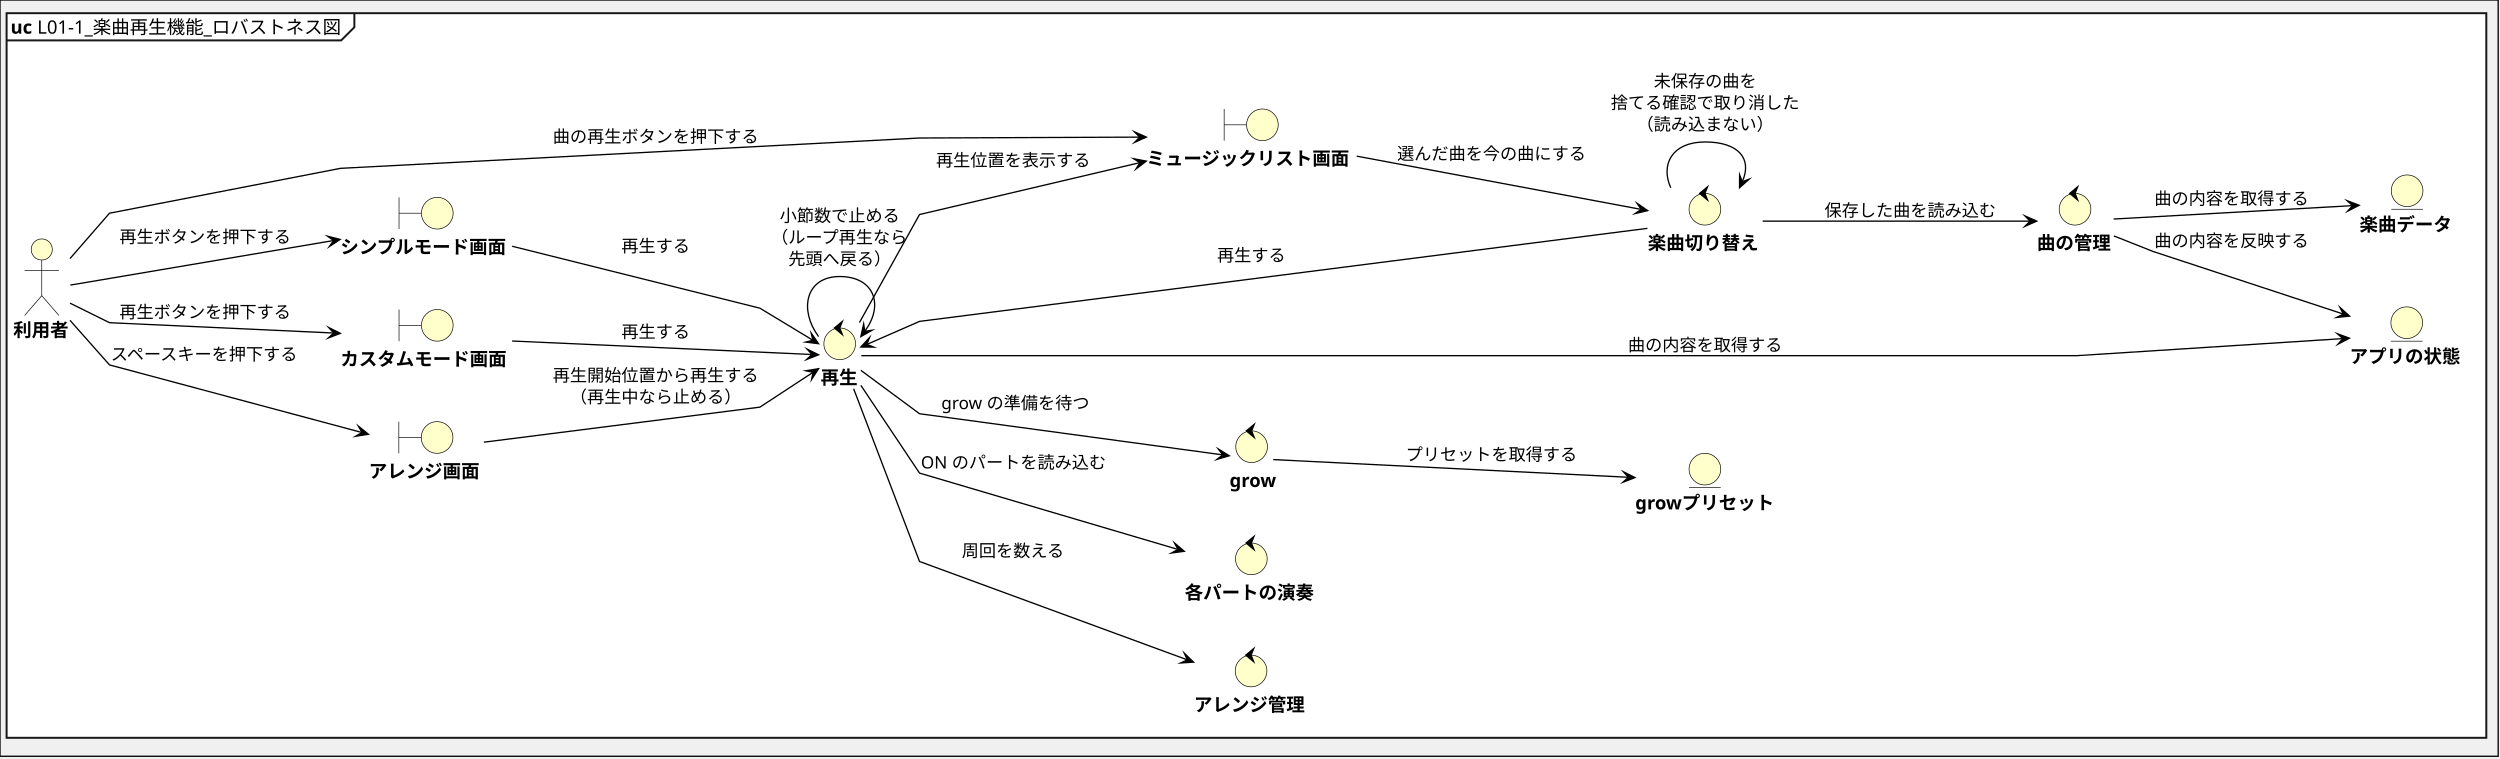
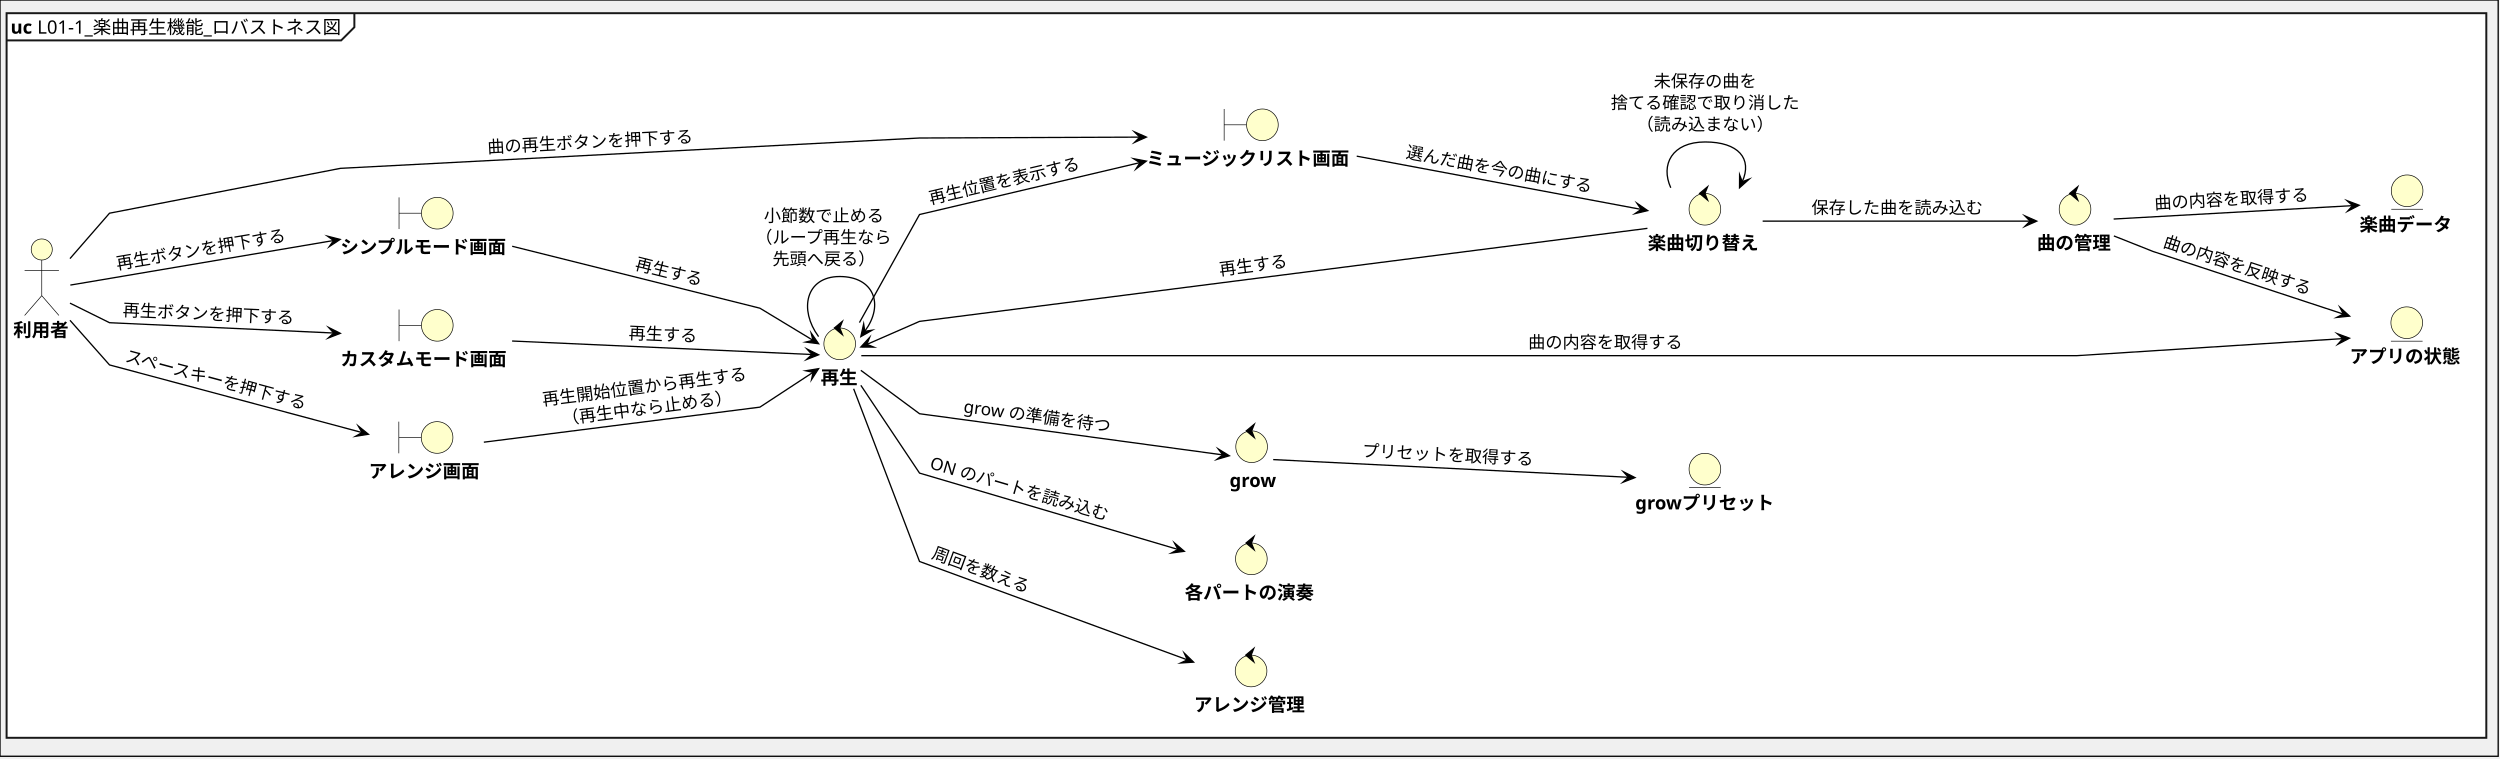
<svg xmlns="http://www.w3.org/2000/svg" version="1.1" data-diagram-type="DESCRIPTION" style="width:1895px;height:575px;background:#FFFFFF;" width="1895px" height="575px" viewBox="0 0 1895 575" zoomAndPan="magnify" preserveAspectRatio="none" contentStyleType="text/css">
  <defs />
  <g font-family="sans-serif" lengthAdjust="spacing">
    <rect x="0" y="0" width="1893.625" height="573.252" fill="none" style="stroke:#000;stroke-width:1;" />
    <rect x="5" y="10" width="1879.625" height="549.252" fill="#FFF" style="stroke:#181818;stroke-width:1.5;" />
    <path d="M268.606,10 L268.606,20.609 L258.606,30.609 L5,30.609" style="stroke:#181818;stroke-width:1.5;" fill="none" />
    <text x="8" y="25.533" fill="#000" font-size="14" textLength="16.338" font-weight="700">uc</text>
    <text x="28.228" y="25.533" fill="#000" font-size="14" textLength="233.379">L01-1_楽曲再生機能_ロバストネス図</text>
    <g class="entity" data-qualified-name="A1" id="ent0001" data-source-line="4">
      <ellipse cx="31.656" cy="189.109" rx="8" ry="8" fill="#FFC" style="stroke:#000;stroke-width:0.5;" />
      <path d="M31.656,197.109 L31.656,224.109 M18.656,205.109 L44.656,205.109 M31.656,224.109 L18.656,239.109 M31.656,224.109 L44.656,239.109" style="stroke:#000;stroke-width:0.5;" fill="none" />
      <text x="10" y="255.143" fill="#000" font-size="14" textLength="43.313" font-weight="700">利用者</text>
    </g>
    <g class="entity" data-qualified-name="B1" id="ent0002" data-source-line="5">
      <path d="M302.469,149.609 L302.469,173.609 M302.469,161.609 L319.469,161.609" style="stroke:#000;stroke-width:0.5;" fill="none" />
      <ellipse cx="331.469" cy="161.609" rx="12" ry="12" fill="#FFC" style="stroke:#000;stroke-width:0.5;" />
      <text x="258" y="192.143" fill="#000" font-size="14" textLength="129.938" font-weight="700">シンプルモード画面</text>
    </g>
    <g class="entity" data-qualified-name="B2" id="ent0003" data-source-line="6">
      <path d="M302.469,234.609 L302.469,258.609 M302.469,246.609 L319.469,246.609" style="stroke:#000;stroke-width:0.5;" fill="none" />
      <ellipse cx="331.469" cy="246.609" rx="12" ry="12" fill="#FFC" style="stroke:#000;stroke-width:0.5;" />
      <text x="258" y="277.143" fill="#000" font-size="14" textLength="129.938" font-weight="700">カスタムモード画面</text>
    </g>
    <g class="entity" data-qualified-name="B4" id="ent0004" data-source-line="7">
      <path d="M302.313,319.609 L302.313,343.609 M302.313,331.609 L319.313,331.609" style="stroke:#000;stroke-width:0.5;" fill="none" />
      <ellipse cx="331.313" cy="331.609" rx="12" ry="12" fill="#FFC" style="stroke:#000;stroke-width:0.5;" />
      <text x="279.5" y="362.143" fill="#000" font-size="14" textLength="86.625" font-weight="700">アレンジ画面</text>
    </g>
    <g class="entity" data-qualified-name="B3" id="ent0005" data-source-line="8">
      <path d="M927.906,82.609 L927.906,106.609 M927.906,94.609 L944.906,94.609" style="stroke:#000;stroke-width:0.5;" fill="none" />
      <ellipse cx="956.906" cy="94.609" rx="12" ry="12" fill="#FFC" style="stroke:#000;stroke-width:0.5;" />
      <text x="869" y="125.143" fill="#000" font-size="14" textLength="158.813" font-weight="700">ミュージックリスト画面</text>
    </g>
    <g class="entity" data-qualified-name="C1" id="ent0006" data-source-line="9">
      <ellipse cx="1292.313" cy="158.609" rx="12" ry="12" fill="#FFC" style="stroke:#000;stroke-width:0.5;" />
      <polygon points="1288.313,146.609,1294.313,141.609,1292.313,146.609,1294.313,151.609,1288.313,146.609" fill="#000" style="stroke:#000;stroke-width:1;stroke-linejoin:miter;stroke-miterlimit:10;" />
      <text x="1249" y="189.143" fill="#000" font-size="14" textLength="86.625" font-weight="700">楽曲切り替え</text>
    </g>
    <g class="entity" data-qualified-name="C2" id="ent0007" data-source-line="10">
      <ellipse cx="1572.875" cy="158.609" rx="12" ry="12" fill="#FFC" style="stroke:#000;stroke-width:0.5;" />
      <polygon points="1568.875,146.609,1574.875,141.609,1572.875,146.609,1574.875,151.609,1568.875,146.609" fill="#000" style="stroke:#000;stroke-width:1;stroke-linejoin:miter;stroke-miterlimit:10;" />
      <text x="1544" y="189.143" fill="#000" font-size="14" textLength="57.75" font-weight="700">曲の管理</text>
    </g>
    <g class="entity" data-qualified-name="C3" id="ent0008" data-source-line="11">
      <ellipse cx="636.5" cy="260.609" rx="12" ry="12" fill="#FFC" style="stroke:#000;stroke-width:0.5;" />
      <polygon points="632.5,248.609,638.5,243.609,636.5,248.609,638.5,253.609,632.5,248.609" fill="#000" style="stroke:#000;stroke-width:1;stroke-linejoin:miter;stroke-miterlimit:10;" />
      <text x="622.063" y="291.143" fill="#000" font-size="14" textLength="28.875" font-weight="700">再生</text>
    </g>
    <g class="entity" data-qualified-name="C6" id="ent0009" data-source-line="12">
      <ellipse cx="948.721" cy="338.609" rx="12" ry="12" fill="#FFC" style="stroke:#000;stroke-width:0.5;" />
      <polygon points="944.721,326.609,950.721,321.609,948.721,326.609,950.721,331.609,944.721,326.609" fill="#000" style="stroke:#000;stroke-width:1;stroke-linejoin:miter;stroke-miterlimit:10;" />
      <text x="932" y="369.143" fill="#000" font-size="14" textLength="33.441" font-weight="700">grow</text>
    </g>
    <g class="entity" data-qualified-name="C4" id="ent0010" data-source-line="13">
      <ellipse cx="948.531" cy="423.609" rx="12" ry="12" fill="#FFC" style="stroke:#000;stroke-width:0.5;" />
      <polygon points="944.531,411.609,950.531,406.609,948.531,411.609,950.531,416.609,944.531,411.609" fill="#000" style="stroke:#000;stroke-width:1;stroke-linejoin:miter;stroke-miterlimit:10;" />
      <text x="898" y="454.143" fill="#000" font-size="14" textLength="101.063" font-weight="700">各パートの演奏</text>
    </g>
    <g class="entity" data-qualified-name="C5" id="ent0011" data-source-line="14">
      <ellipse cx="948.313" cy="508.609" rx="12" ry="12" fill="#FFC" style="stroke:#000;stroke-width:0.5;" />
      <polygon points="944.313,496.609,950.313,491.609,948.313,496.609,950.313,501.609,944.313,496.609" fill="#000" style="stroke:#000;stroke-width:1;stroke-linejoin:miter;stroke-miterlimit:10;" />
      <text x="905" y="539.143" fill="#000" font-size="14" textLength="86.625" font-weight="700">アレンジ管理</text>
    </g>
    <g class="entity" data-qualified-name="E1" id="ent0012" data-source-line="15">
      <ellipse cx="1824.594" cy="144.609" rx="12" ry="12" fill="#FFC" style="stroke:#000;stroke-width:0.5;" />
      <line x1="1812.594" y1="158.609" x2="1836.594" y2="158.609" style="stroke:#000;stroke-width:0.5;" />
      <text x="1788.5" y="175.143" fill="#000" font-size="14" textLength="72.188" font-weight="700">楽曲データ</text>
    </g>
    <g class="entity" data-qualified-name="E2" id="ent0013" data-source-line="16">
      <ellipse cx="1824.313" cy="244.609" rx="12" ry="12" fill="#FFC" style="stroke:#000;stroke-width:0.5;" />
      <line x1="1812.313" y1="258.609" x2="1836.313" y2="258.609" style="stroke:#000;stroke-width:0.5;" />
      <text x="1781" y="275.143" fill="#000" font-size="14" textLength="86.625" font-weight="700">アプリの状態</text>
    </g>
    <g class="entity" data-qualified-name="E3" id="ent0014" data-source-line="17">
      <ellipse cx="1292.314" cy="355.609" rx="12" ry="12" fill="#FFC" style="stroke:#000;stroke-width:0.5;" />
      <line x1="1280.314" y1="369.609" x2="1304.314" y2="369.609" style="stroke:#000;stroke-width:0.5;" />
      <text x="1239.5" y="386.143" fill="#000" font-size="14" textLength="105.629" font-weight="700">growプリセット</text>
    </g>
    <g class="link" data-entity-1="ent0001" data-entity-2="ent0002" id="lnk15" data-source-line="19" data-link-type="dependency">
      <path d="M53.32,216.089 C95.52,208.939 187.73,193.334 252.89,182.304" style="stroke:#000;stroke-width:1;" fill="none" id="A1-to-B1" />
      <polygon points="257.82,181.469,248.279,179.028,252.89,182.304,249.614,186.915,257.82,181.469" fill="#000" style="stroke:#000;stroke-width:1;stroke-linejoin:miter;stroke-miterlimit:10;" />
-       <text x="90.5" y="184.104" fill="#000" font-size="13" textLength="130">再生ボタンを押下する</text>
    </g>
    <g class="link" data-entity-1="ent0001" data-entity-2="ent0003" id="lnk16" data-source-line="20" data-link-type="dependency">
      <path d="M53.04,229.779 C67.02,236.699 83,244.609 83,244.609 C83,244.609 182.165,249.169 252.955,252.429" style="stroke:#000;stroke-width:1;" fill="none" id="A1-to-B2" />
      <polygon points="257.95,252.659,249.144,248.25,252.955,252.429,248.776,256.241,257.95,252.659" fill="#000" style="stroke:#000;stroke-width:1;stroke-linejoin:miter;stroke-miterlimit:10;" />
-       <text x="90.5" y="241.104" fill="#000" font-size="13" textLength="130">再生ボタンを押下する</text>
    </g>
    <g class="link" data-entity-1="ent0001" data-entity-2="ent0004" id="lnk17" data-source-line="21" data-link-type="dependency">
      <path d="M53.04,242.789 C67.02,258.569 83,276.609 83,276.609 C83,276.609 205.7,309.466 274.44,327.876" style="stroke:#000;stroke-width:1;" fill="none" id="A1-to-B4" />
      <polygon points="279.27,329.169,271.611,322.977,274.44,327.876,269.542,330.705,279.27,329.169" fill="#000" style="stroke:#000;stroke-width:1;stroke-linejoin:miter;stroke-miterlimit:10;" />
-       <text x="84" y="273.104" fill="#000" font-size="13" textLength="143">スペースキーを押下する</text>
    </g>
    <g class="link" data-entity-1="ent0001" data-entity-2="ent0005" id="lnk18" data-source-line="22" data-link-type="dependency">
      <path d="M53.04,196.019 C67.02,179.959 83,161.609 83,161.609 C83,161.609 258,127.609 258,127.609 C258,127.609 697,104.609 697,104.609 C697,104.609 790.46,104.24 863.93,103.94" style="stroke:#000;stroke-width:1;" fill="none" id="A1-to-B3" />
      <polygon points="868.93,103.919,859.914,99.956,863.93,103.94,859.946,107.956,868.93,103.919" fill="#000" style="stroke:#000;stroke-width:1;stroke-linejoin:miter;stroke-miterlimit:10;" />
-       <text x="419" y="108.104" fill="#000" font-size="13" textLength="156">曲の再生ボタンを押下する</text>
    </g>
    <g class="link" data-entity-1="ent0005" data-entity-2="ent0006" id="lnk19" data-source-line="23" data-link-type="dependency">
      <path d="M1028.39,118.369 C1097.04,131.219 1189.005,148.429 1244.025,158.729" style="stroke:#000;stroke-width:1;" fill="none" id="B3-to-C1" />
      <polygon points="1248.94,159.649,1240.83,154.062,1244.025,158.729,1239.358,161.925,1248.94,159.649" fill="#000" style="stroke:#000;stroke-width:1;stroke-linejoin:miter;stroke-miterlimit:10;" />
-       <text x="1059" y="121.104" fill="#000" font-size="13" textLength="143">選んだ曲を今の曲にする</text>
    </g>
    <g class="link" data-entity-1="ent0006" data-entity-2="ent0006" id="lnk20" data-source-line="24" data-link-type="dependency">
      <path d="M1266.44,142.329 C1258.55,124.839 1267.23,107.609 1292.5,107.609 C1317.77,107.609 1328.506,120.282 1320.616,137.772" style="stroke:#000;stroke-width:1;" fill="none" id="C1-to-C1" />
      <polygon points="1318.56,142.329,1325.907,135.77,1320.616,137.772,1318.615,132.481,1318.56,142.329" fill="#000" style="stroke:#000;stroke-width:1;stroke-linejoin:miter;stroke-miterlimit:10;" />
-       <text x="1253.5" y="66.104" fill="#000" font-size="13" textLength="78">未保存の曲を</text>
-       <text x="1221" y="82.456" fill="#000" font-size="13" textLength="143">捨てる確認で取り消した</text>
-       <text x="1240.5" y="98.808" fill="#000" font-size="13" textLength="104">（読み込まない）</text>
    </g>
    <g class="link" data-entity-1="ent0006" data-entity-2="ent0007" id="lnk21" data-source-line="25" data-link-type="dependency">
      <path d="M1336.1,167.609 C1393.7,167.609 1489.83,167.609 1538.82,167.609" style="stroke:#000;stroke-width:1;" fill="none" id="C1-to-C2" />
      <polygon points="1543.82,167.609,1534.82,163.609,1538.82,167.609,1534.82,171.609,1543.82,167.609" fill="#000" style="stroke:#000;stroke-width:1;stroke-linejoin:miter;stroke-miterlimit:10;" />
-       <text x="1383" y="164.104" fill="#000" font-size="13" textLength="130">保存した曲を読み込む</text>
    </g>
    <g class="link" data-entity-1="ent0007" data-entity-2="ent0012" id="lnk22" data-source-line="26" data-link-type="dependency">
      <path d="M1602.14,166.029 C1647.89,163.459 1733.318,158.669 1783.278,155.869" style="stroke:#000;stroke-width:1;" fill="none" id="C2-to-E1" />
      <polygon points="1788.27,155.589,1779.06,152.099,1783.278,155.869,1779.508,160.087,1788.27,155.589" fill="#000" style="stroke:#000;stroke-width:1;stroke-linejoin:miter;stroke-miterlimit:10;" />
-       <text x="1633" y="155.104" fill="#000" font-size="13" textLength="117">曲の内容を取得する</text>
    </g>
    <g class="link" data-entity-1="ent0007" data-entity-2="ent0013" id="lnk23" data-source-line="27" data-link-type="dependency">
      <path d="M1602.32,178.839 C1617.04,184.679 1632,190.609 1632,190.609 C1632,190.609 1719.83,219.507 1776.25,238.067" style="stroke:#000;stroke-width:1;" fill="none" id="C2-to-E2" />
      <polygon points="1781,239.629,1773.701,233.017,1776.25,238.067,1771.201,240.617,1781,239.629" fill="#000" style="stroke:#000;stroke-width:1;stroke-linejoin:miter;stroke-miterlimit:10;" />
-       <text x="1633" y="187.104" fill="#000" font-size="13" textLength="117">曲の内容を反映する</text>
    </g>
    <g class="link" data-entity-1="ent0002" data-entity-2="ent0008" id="lnk24" data-source-line="28" data-link-type="dependency">
      <path d="M388.24,186.669 C462.9,205.339 576,233.609 576,233.609 C576,233.609 598.582,247.271 616.212,257.941" style="stroke:#000;stroke-width:1;" fill="none" id="B1-to-C3" />
      <polygon points="620.49,260.529,614.861,252.447,616.212,257.941,610.719,259.291,620.49,260.529" fill="#000" style="stroke:#000;stroke-width:1;stroke-linejoin:miter;stroke-miterlimit:10;" />
-       <text x="471" y="191.104" fill="#000" font-size="13" textLength="52">再生する</text>
    </g>
    <g class="link" data-entity-1="ent0003" data-entity-2="ent0008" id="lnk25" data-source-line="29" data-link-type="dependency">
      <path d="M388.17,258.489 C462.26,261.819 574.235,266.854 615.495,268.714" style="stroke:#000;stroke-width:1;" fill="none" id="B2-to-C3" />
      <polygon points="620.49,268.939,611.679,264.538,615.495,268.714,611.319,272.53,620.49,268.939" fill="#000" style="stroke:#000;stroke-width:1;stroke-linejoin:miter;stroke-miterlimit:10;" />
-       <text x="471" y="256.104" fill="#000" font-size="13" textLength="52">再生する</text>
    </g>
    <g class="link" data-entity-1="ent0004" data-entity-2="ent0008" id="lnk26" data-source-line="30" data-link-type="dependency">
      <path d="M366.75,335.179 C438.65,326.049 576,308.609 576,308.609 C576,308.609 598.678,293.739 616.308,282.189" style="stroke:#000;stroke-width:1;" fill="none" id="B4-to-C3" />
      <polygon points="620.49,279.449,610.77,281.036,616.308,282.189,615.154,287.727,620.49,279.449" fill="#000" style="stroke:#000;stroke-width:1;stroke-linejoin:miter;stroke-miterlimit:10;" />
-       <text x="419" y="289.104" fill="#000" font-size="13" textLength="156">再生開始位置から再生する</text>
-       <text x="432" y="305.456" fill="#000" font-size="13" textLength="130">（再生中なら止める）</text>
    </g>
    <g class="link" data-entity-1="ent0006" data-entity-2="ent0008" id="lnk27" data-source-line="31" data-link-type="dependency">
      <path d="M1248.75,173.079 C1112.43,190.499 697,243.609 697,243.609 C697,243.609 674.722,253.348 657.092,261.048" style="stroke:#000;stroke-width:1;" fill="none" id="C1-to-C3" />
      <polygon points="652.51,263.049,662.359,263.113,657.092,261.048,659.157,255.782,652.51,263.049" fill="#000" style="stroke:#000;stroke-width:1;stroke-linejoin:miter;stroke-miterlimit:10;" />
-       <text x="922.5" y="198.104" fill="#000" font-size="13" textLength="52">再生する</text>
    </g>
    <g class="link" data-entity-1="ent0008" data-entity-2="ent0013" id="lnk28" data-source-line="32" data-link-type="dependency">
      <path d="M652.87,269.609 C715.42,269.609 947.5,269.609 947.5,269.609 C947.5,269.609 947.5,269.609 1574,269.609 C1574,269.609 1704.64,261.229 1775.9,256.659" style="stroke:#000;stroke-width:1;" fill="none" id="C3-to-E2" />
      <polygon points="1780.89,256.339,1771.652,252.924,1775.9,256.659,1772.164,260.907,1780.89,256.339" fill="#000" style="stroke:#000;stroke-width:1;stroke-linejoin:miter;stroke-miterlimit:10;" />
-       <text x="1234" y="266.104" fill="#000" font-size="13" textLength="117">曲の内容を取得する</text>
    </g>
    <g class="link" data-entity-1="ent0008" data-entity-2="ent0009" id="lnk29" data-source-line="33" data-link-type="dependency">
      <path d="M652.51,280.709 C670.14,293.749 697,313.609 697,313.609 C697,313.609 872.035,337.367 926.875,344.807" style="stroke:#000;stroke-width:1;" fill="none" id="C3-to-C6" />
      <polygon points="931.83,345.479,923.449,340.306,926.875,344.807,922.374,348.233,931.83,345.479" fill="#000" style="stroke:#000;stroke-width:1;stroke-linejoin:miter;stroke-miterlimit:10;" />
-       <text x="713.5" y="310.104" fill="#000" font-size="13" textLength="109.789">grow の準備を待つ</text>
    </g>
    <g class="link" data-entity-1="ent0009" data-entity-2="ent0014" id="lnk30" data-source-line="34" data-link-type="dependency">
      <path d="M965.08,348.379 C1013.04,350.769 1154.966,357.821 1234.336,361.771" style="stroke:#000;stroke-width:1;" fill="none" id="C6-to-E3" />
      <polygon points="1239.33,362.019,1230.54,357.577,1234.336,361.771,1230.142,365.567,1239.33,362.019" fill="#000" style="stroke:#000;stroke-width:1;stroke-linejoin:miter;stroke-miterlimit:10;" />
-       <text x="1065.5" y="349.104" fill="#000" font-size="13" textLength="130">プリセットを取得する</text>
    </g>
    <g class="link" data-entity-1="ent0008" data-entity-2="ent0010" id="lnk31" data-source-line="35" data-link-type="dependency">
      <path d="M652.51,292.069 C670.14,318.429 697,358.609 697,358.609 C697,358.609 819.865,394.903 892.915,416.483" style="stroke:#000;stroke-width:1;" fill="none" id="C3-to-C4" />
      <polygon points="897.71,417.899,890.212,411.513,892.915,416.483,887.946,419.186,897.71,417.899" fill="#000" style="stroke:#000;stroke-width:1;stroke-linejoin:miter;stroke-miterlimit:10;" />
-       <text x="698" y="355.104" fill="#000" font-size="13" textLength="140.112">ON のパートを読み込む</text>
    </g>
    <g class="link" data-entity-1="ent0008" data-entity-2="ent0011" id="lnk32" data-source-line="36" data-link-type="dependency">
      <path d="M647.06,294.669 C663.88,338.769 697,425.609 697,425.609 C697,425.609 828.487,473.895 900.027,500.175" style="stroke:#000;stroke-width:1;" fill="none" id="C3-to-C5" />
      <polygon points="904.72,501.899,897.651,495.041,900.027,500.175,894.893,502.551,904.72,501.899" fill="#000" style="stroke:#000;stroke-width:1;stroke-linejoin:miter;stroke-miterlimit:10;" />
-       <text x="729" y="422.104" fill="#000" font-size="13" textLength="78">周回を数える</text>
    </g>
    <g class="link" data-entity-1="ent0008" data-entity-2="ent0008" id="lnk33" data-source-line="37" data-link-type="dependency">
      <path d="M620.49,255.149 C605.39,234.759 610.73,209.609 636.5,209.609 C662.27,209.609 670.586,230.741 655.486,251.131" style="stroke:#000;stroke-width:1;" fill="none" id="C3-to-C3" />
      <polygon points="652.51,255.149,661.081,250.297,655.486,251.131,654.652,245.536,652.51,255.149" fill="#000" style="stroke:#000;stroke-width:1;stroke-linejoin:miter;stroke-miterlimit:10;" />
-       <text x="591" y="168.104" fill="#000" font-size="13" textLength="91">小節数で止める</text>
-       <text x="584.5" y="184.456" fill="#000" font-size="13" textLength="104">（ループ再生なら</text>
-       <text x="597.5" y="200.808" fill="#000" font-size="13" textLength="78">先頭へ戻る）</text>
    </g>
    <g class="link" data-entity-1="ent0008" data-entity-2="ent0005" id="lnk34" data-source-line="38" data-link-type="dependency">
      <path d="M651.45,244.519 C669.04,212.899 697,162.609 697,162.609 C697,162.609 790.593,140.565 864.063,123.265" style="stroke:#000;stroke-width:1;" fill="none" id="C3-to-B3" />
      <polygon points="868.93,122.119,859.253,120.289,864.063,123.265,861.086,128.076,868.93,122.119" fill="#000" style="stroke:#000;stroke-width:1;stroke-linejoin:miter;stroke-miterlimit:10;" />
-       <text x="709.5" y="126.104" fill="#000" font-size="13" textLength="117">再生位置を表示する</text>
+     </g>
+     <g class="link-labels">
+       <g transform="rotate(-2.999 447.842 117.663)">
+         <rect x="367.842" y="100.013" width="160.000" height="15.650" fill="#FFFFFF" stroke="none" />
+         <text text-anchor="middle" x="447.842" y="112.063" fill="#000" font-size="13" textLength="156">曲の再生ボタンを押下する</text>
+       </g>
+       <g transform="rotate(-7.236 491.746 319.307)">
+         <rect x="411.746" y="285.407" width="160.000" height="31.900" fill="#FFFFFF" stroke="none" />
+         <text text-anchor="middle" x="491.746" y="297.457" fill="#000" font-size="13" textLength="156">再生開始位置から再生する</text>
+         <text text-anchor="middle" x="491.746" y="313.707" fill="#000" font-size="13" textLength="130">（再生中なら止める）</text>
+       </g>
+       <g transform="rotate(14.992 161.068 297.515)">
+         <rect x="87.568" y="279.865" width="147.000" height="15.650" fill="#FFFFFF" stroke="none" />
+         <text text-anchor="middle" x="161.068" y="291.915" fill="#000" font-size="13" textLength="143">スペースキーを押下する</text>
+       </g>
+       <g transform="rotate(10.601 1134.547 138.238)">
+         <rect x="1061.047" y="120.588" width="147.000" height="15.650" fill="#FFFFFF" stroke="none" />
+         <text text-anchor="middle" x="1134.547" y="132.638" fill="#000" font-size="13" textLength="143">選んだ曲を今の曲にする</text>
+       </g>
+       <g transform="rotate(16.457 769.845 380.127)">
+         <rect x="697.789" y="362.477" width="144.112" height="15.650" fill="#FFFFFF" stroke="none" />
+         <text text-anchor="middle" x="769.845" y="374.527" fill="#000" font-size="13" textLength="140.112">ON のパートを読み込む</text>
+       </g>
+       <g transform="rotate(-9.608 153.889 199.061)">
+         <rect x="86.889" y="181.411" width="134.000" height="15.650" fill="#FFFFFF" stroke="none" />
+         <text text-anchor="middle" x="153.889" y="193.461" fill="#000" font-size="13" textLength="130">再生ボタンを押下する</text>
+       </g>
+       <g transform="rotate(2.634 157.492 248.035)">
+         <rect x="90.492" y="230.385" width="134.000" height="15.650" fill="#FFFFFF" stroke="none" />
+         <text text-anchor="middle" x="157.492" y="242.435" fill="#000" font-size="13" textLength="130">再生ボタンを押下する</text>
+       </g>
+       <g transform="rotate(-0.000 1438.1 167.609)">
+         <rect x="1371.100" y="149.959" width="134.000" height="15.650" fill="#FFFFFF" stroke="none" />
+         <text text-anchor="middle" x="1438.1" y="162.009" fill="#000" font-size="13" textLength="130">保存した曲を読み込む</text>
+       </g>
+       <g transform="rotate(2.847 1096.917 354.937)">
+         <rect x="1029.917" y="337.287" width="134.000" height="15.650" fill="#FFFFFF" stroke="none" />
+         <text text-anchor="middle" x="1096.917" y="349.337" fill="#000" font-size="13" textLength="130">プリセットを取得する</text>
+       </g>
+       <g transform="rotate(-3.210 1691.999 160.987)">
+         <rect x="1631.499" y="143.337" width="121.000" height="15.650" fill="#FFFFFF" stroke="none" />
+         <text text-anchor="middle" x="1691.999" y="155.387" fill="#000" font-size="13" textLength="117">曲の内容を取得する</text>
+       </g>
+       <g transform="rotate(18.211 1692.862 210.633)">
+         <rect x="1632.362" y="192.982" width="121.000" height="15.650" fill="#FFFFFF" stroke="none" />
+         <text text-anchor="middle" x="1692.862" y="205.032" fill="#000" font-size="13" textLength="117">曲の内容を反映する</text>
+       </g>
+       <g transform="rotate(0.000 1216.87 269.609)">
+         <rect x="1156.370" y="251.959" width="121.000" height="15.650" fill="#FFFFFF" stroke="none" />
+         <text text-anchor="middle" x="1216.87" y="264.009" fill="#000" font-size="13" textLength="117">曲の内容を取得する</text>
+       </g>
+       <g transform="rotate(-13.252 763.458 146.957)">
+         <rect x="702.958" y="129.307" width="121.000" height="15.650" fill="#FFFFFF" stroke="none" />
+         <text text-anchor="middle" x="763.458" y="141.357" fill="#000" font-size="13" textLength="117">再生位置を表示する</text>
+       </g>
+       <g transform="rotate(7.729 784.861 325.534)">
+         <rect x="727.966" y="307.884" width="113.789" height="15.650" fill="#FFFFFF" stroke="none" />
+         <text text-anchor="middle" x="784.861" y="319.934" fill="#000" font-size="13" textLength="109.789">grow の準備を待つ</text>
+       </g>
+       <g transform="rotate(20.166 740.049 441.418)">
+         <rect x="699.049" y="423.768" width="82.000" height="15.650" fill="#FFFFFF" stroke="none" />
+         <text text-anchor="middle" x="740.049" y="435.818" fill="#000" font-size="13" textLength="78">周回を数える</text>
+       </g>
+       <g transform="rotate(14.035 504.657 215.775)">
+         <rect x="476.657" y="198.125" width="56.000" height="15.650" fill="#FFFFFF" stroke="none" />
+         <text text-anchor="middle" x="504.657" y="210.175" fill="#000" font-size="13" textLength="52">再生する</text>
+       </g>
+       <g transform="rotate(2.575 502.055 263.609)">
+         <rect x="474.055" y="245.959" width="56.000" height="15.650" fill="#FFFFFF" stroke="none" />
+         <text text-anchor="middle" x="502.055" y="258.009" fill="#000" font-size="13" textLength="52">再生する</text>
+       </g>
+       <g transform="rotate(-7.285 951.171 211.116)">
+         <rect x="923.171" y="193.466" width="56.000" height="15.650" fill="#FFFFFF" stroke="none" />
+         <text text-anchor="middle" x="951.171" y="205.516" fill="#000" font-size="13" textLength="52">再生する</text>
+       </g>
+       <g transform="translate(0 0)">
+         <rect x="1251.500" y="53.104" width="82.000" height="16.250" fill="#FFFFFF" stroke="none" />
+         <rect x="1219.000" y="69.456" width="147.000" height="16.250" fill="#FFFFFF" stroke="none" />
+         <rect x="1238.500" y="85.808" width="108.000" height="16.250" fill="#FFFFFF" stroke="none" />
+         <text x="1253.5" y="66.104" fill="#000" font-size="13" textLength="78">未保存の曲を</text>
+         <text x="1221" y="82.456" fill="#000" font-size="13" textLength="143">捨てる確認で取り消した</text>
+         <text x="1240.5" y="98.808" fill="#000" font-size="13" textLength="104">（読み込まない）</text>
+       </g>
+       <g transform="translate(-12 0)">
+         <rect x="589.000" y="155.104" width="95.000" height="16.250" fill="#FFFFFF" stroke="none" />
+         <rect x="582.500" y="171.456" width="108.000" height="16.250" fill="#FFFFFF" stroke="none" />
+         <rect x="595.500" y="187.808" width="82.000" height="16.250" fill="#FFFFFF" stroke="none" />
+         <text x="591" y="168.104" fill="#000" font-size="13" textLength="91">小節数で止める</text>
+         <text x="584.5" y="184.456" fill="#000" font-size="13" textLength="104">（ループ再生なら</text>
+         <text x="597.5" y="200.808" fill="#000" font-size="13" textLength="78">先頭へ戻る）</text>
+       </g>
    </g>
  </g>
</svg>
